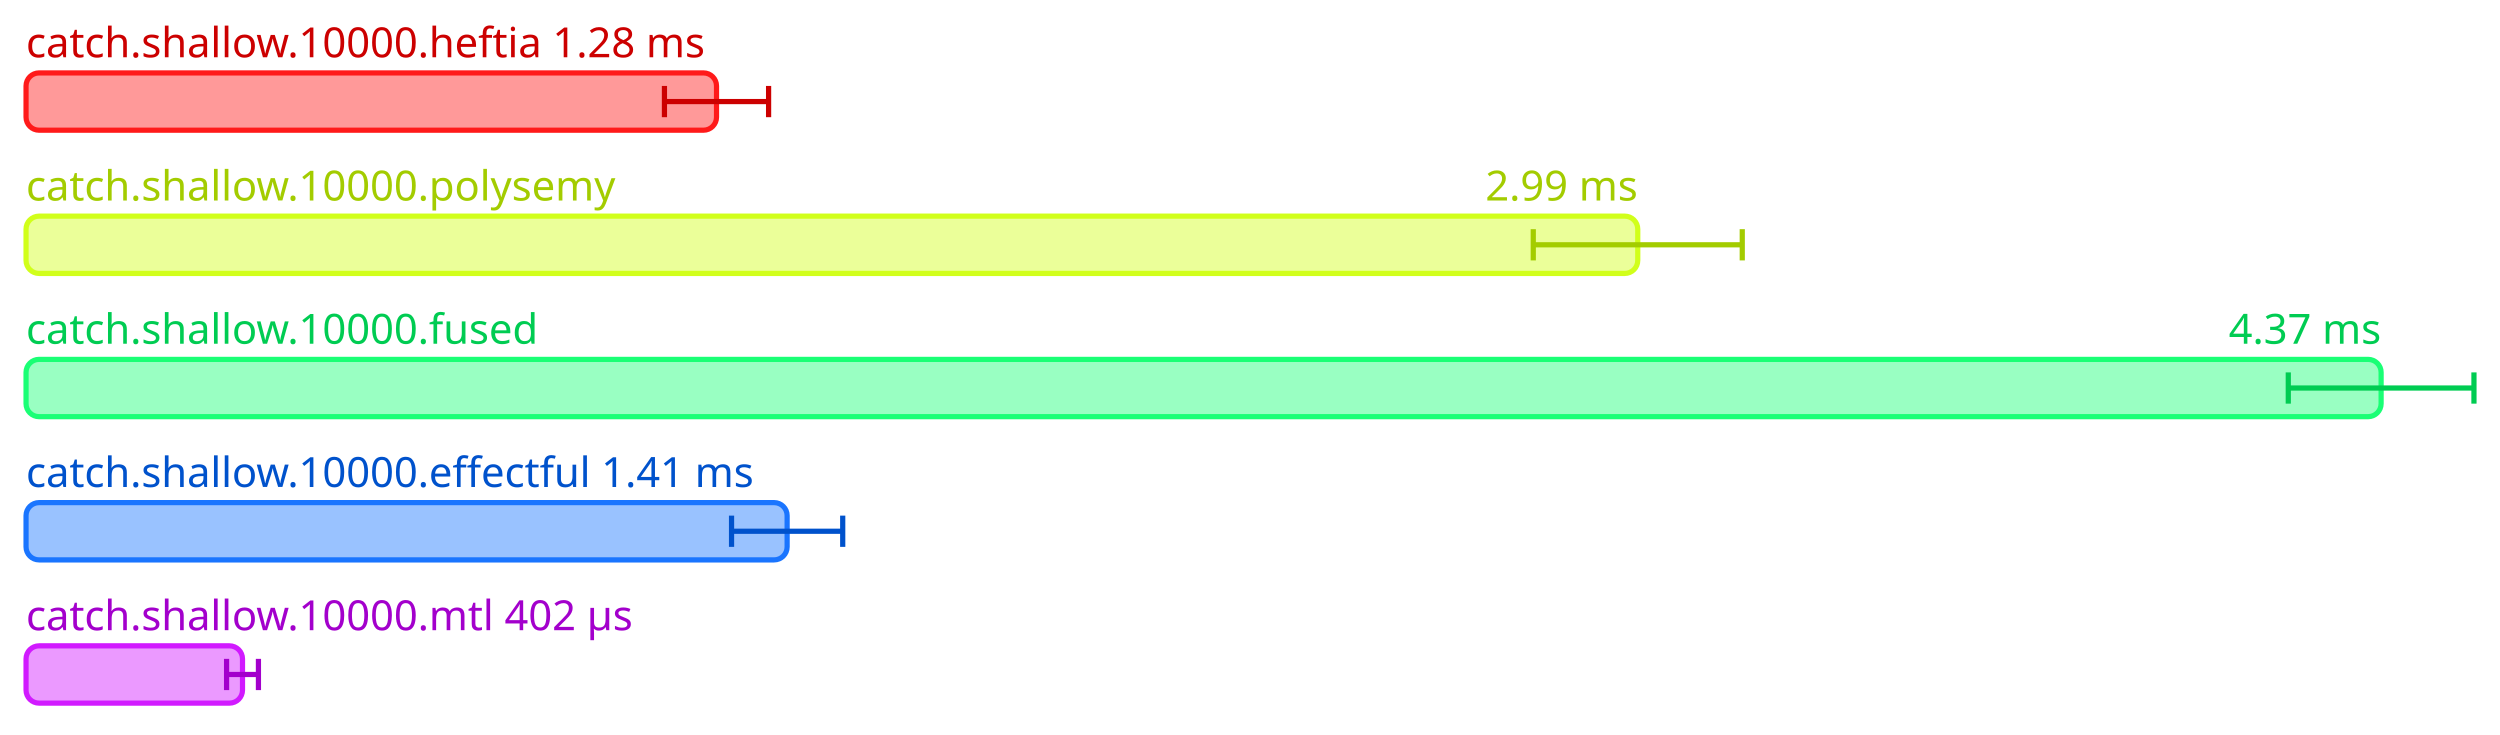
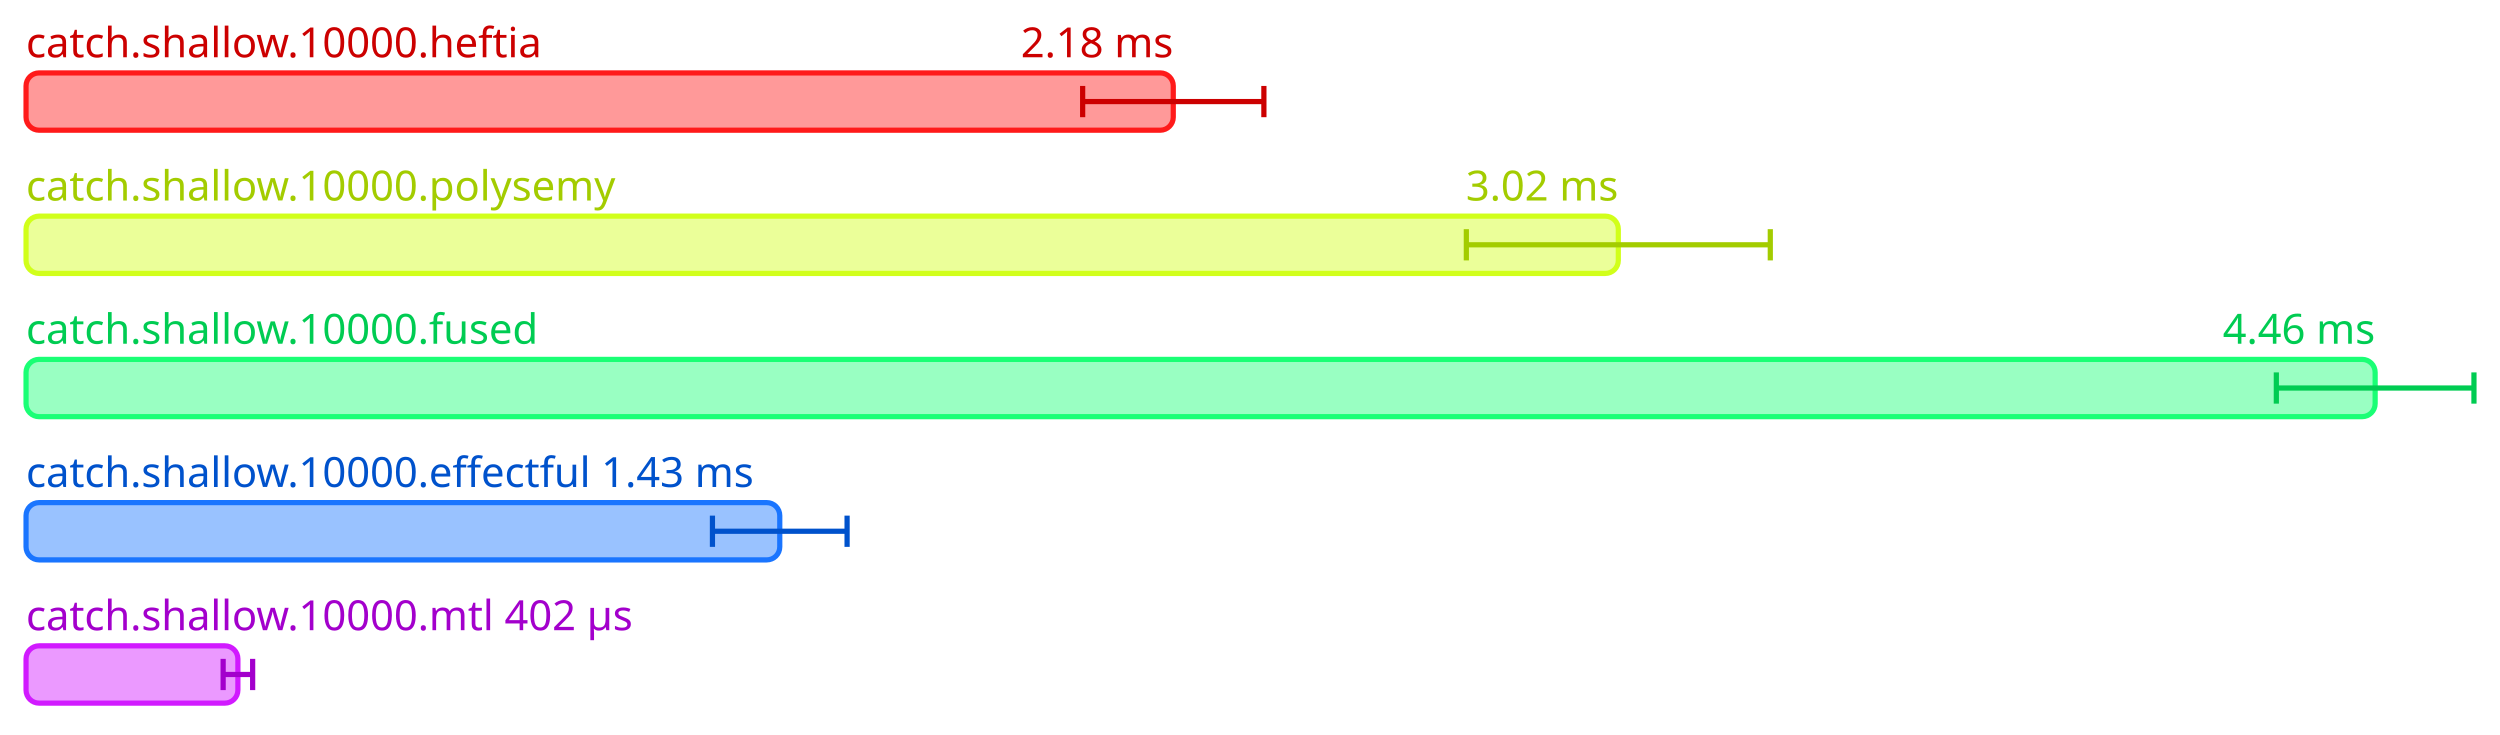
<svg xmlns="http://www.w3.org/2000/svg" height="282" width="960.0" font-size="16" font-family="sans-serif" stroke-width="2">
  <g transform="translate(10.0 0)">
-     <text fill="hsl(0, 100%, 40%)" y="22">catch.shallow.10000.heftia 1.28 ms</text>
+     <g fill="hsl(0, 100%, 40%)">
+       <text y="22">catch.shallow.10000.heftia</text>
+       <text y="22" x="440.535" text-anchor="end">2.18 ms</text>
+     </g>
    <g>
-       <rect y="28" rx="5" height="22" width="265.142" fill="hsl(0, 100%, 80%)" stroke="hsl(0, 100%, 55%)" />
+       <rect y="28" rx="5" height="22" width="440.535" fill="hsl(0, 100%, 80%)" stroke="hsl(0, 100%, 55%)" />
      <g stroke="hsl(0, 100%, 40%)">
-         <line x1="245.145" x2="285.138" y1="39" y2="39" />
-         <line x1="245.145" x2="245.145" y1="33" y2="45" />
-         <line x1="285.138" x2="285.138" y1="33" y2="45" />
+         <line x1="405.738" x2="475.332" y1="39" y2="39" />
+         <line x1="405.738" x2="405.738" y1="33" y2="45" />
+         <line x1="475.332" x2="475.332" y1="33" y2="45" />
      </g>
    </g>
    <g fill="hsl(72, 100%, 40%)">
      <text y="77">catch.shallow.10000.polysemy</text>
-       <text y="77" x="618.901" text-anchor="end">2.99 ms</text>
+       <text y="77" x="611.432" text-anchor="end">3.02 ms</text>
    </g>
    <g>
-       <rect y="83" rx="5" height="22" width="618.901" fill="hsl(72, 100%, 80%)" stroke="hsl(72, 100%, 55%)" />
+       <rect y="83" rx="5" height="22" width="611.432" fill="hsl(72, 100%, 80%)" stroke="hsl(72, 100%, 55%)" />
      <g stroke="hsl(72, 100%, 40%)">
-         <line x1="578.776" x2="659.025" y1="94" y2="94" />
-         <line x1="578.776" x2="578.776" y1="88" y2="100" />
-         <line x1="659.025" x2="659.025" y1="88" y2="100" />
+         <line x1="553.073" x2="669.791" y1="94" y2="94" />
+         <line x1="553.073" x2="553.073" y1="88" y2="100" />
+         <line x1="669.791" x2="669.791" y1="88" y2="100" />
      </g>
    </g>
    <g fill="hsl(144, 100%, 40%)">
      <text y="132">catch.shallow.10000.fused</text>
-       <text y="132" x="904.349" text-anchor="end">4.37 ms</text>
+       <text y="132" x="902.054" text-anchor="end">4.46 ms</text>
    </g>
    <g>
-       <rect y="138" rx="5" height="22" width="904.349" fill="hsl(144, 100%, 80%)" stroke="hsl(144, 100%, 55%)" />
+       <rect y="138" rx="5" height="22" width="902.054" fill="hsl(144, 100%, 80%)" stroke="hsl(144, 100%, 55%)" />
      <g stroke="hsl(144, 100%, 40%)">
-         <line x1="868.698" x2="940.0" y1="149" y2="149" />
-         <line x1="868.698" x2="868.698" y1="143" y2="155" />
+         <line x1="864.108" x2="940.0" y1="149" y2="149" />
+         <line x1="864.108" x2="864.108" y1="143" y2="155" />
        <line x1="940.0" x2="940.0" y1="143" y2="155" />
      </g>
    </g>
-     <text fill="hsl(216, 100%, 40%)" y="187">catch.shallow.10000.effectful 1.41 ms</text>
+     <text fill="hsl(216, 100%, 40%)" y="187">catch.shallow.10000.effectful 1.43 ms</text>
    <g>
-       <rect y="193" rx="5" height="22" width="292.258" fill="hsl(216, 100%, 80%)" stroke="hsl(216, 100%, 55%)" />
+       <rect y="193" rx="5" height="22" width="289.43" fill="hsl(216, 100%, 80%)" stroke="hsl(216, 100%, 55%)" />
      <g stroke="hsl(216, 100%, 40%)">
-         <line x1="270.912" x2="313.604" y1="204" y2="204" />
-         <line x1="270.912" x2="270.912" y1="198" y2="210" />
-         <line x1="313.604" x2="313.604" y1="198" y2="210" />
+         <line x1="263.579" x2="315.281" y1="204" y2="204" />
+         <line x1="263.579" x2="263.579" y1="198" y2="210" />
+         <line x1="315.281" x2="315.281" y1="198" y2="210" />
      </g>
    </g>
    <text fill="hsl(288, 100%, 40%)" y="242">catch.shallow.10000.mtl 402  μs</text>
    <g>
-       <rect y="248" rx="5" height="22" width="83.12" fill="hsl(288, 100%, 80%)" stroke="hsl(288, 100%, 55%)" />
+       <rect y="248" rx="5" height="22" width="81.351" fill="hsl(288, 100%, 80%)" stroke="hsl(288, 100%, 55%)" />
      <g stroke="hsl(288, 100%, 40%)">
-         <line x1="77.003" x2="89.238" y1="259" y2="259" />
-         <line x1="77.003" x2="77.003" y1="253" y2="265" />
-         <line x1="89.238" x2="89.238" y1="253" y2="265" />
+         <line x1="75.688" x2="87.014" y1="259" y2="259" />
+         <line x1="75.688" x2="75.688" y1="253" y2="265" />
+         <line x1="87.014" x2="87.014" y1="253" y2="265" />
      </g>
    </g>
  </g>
</svg>
